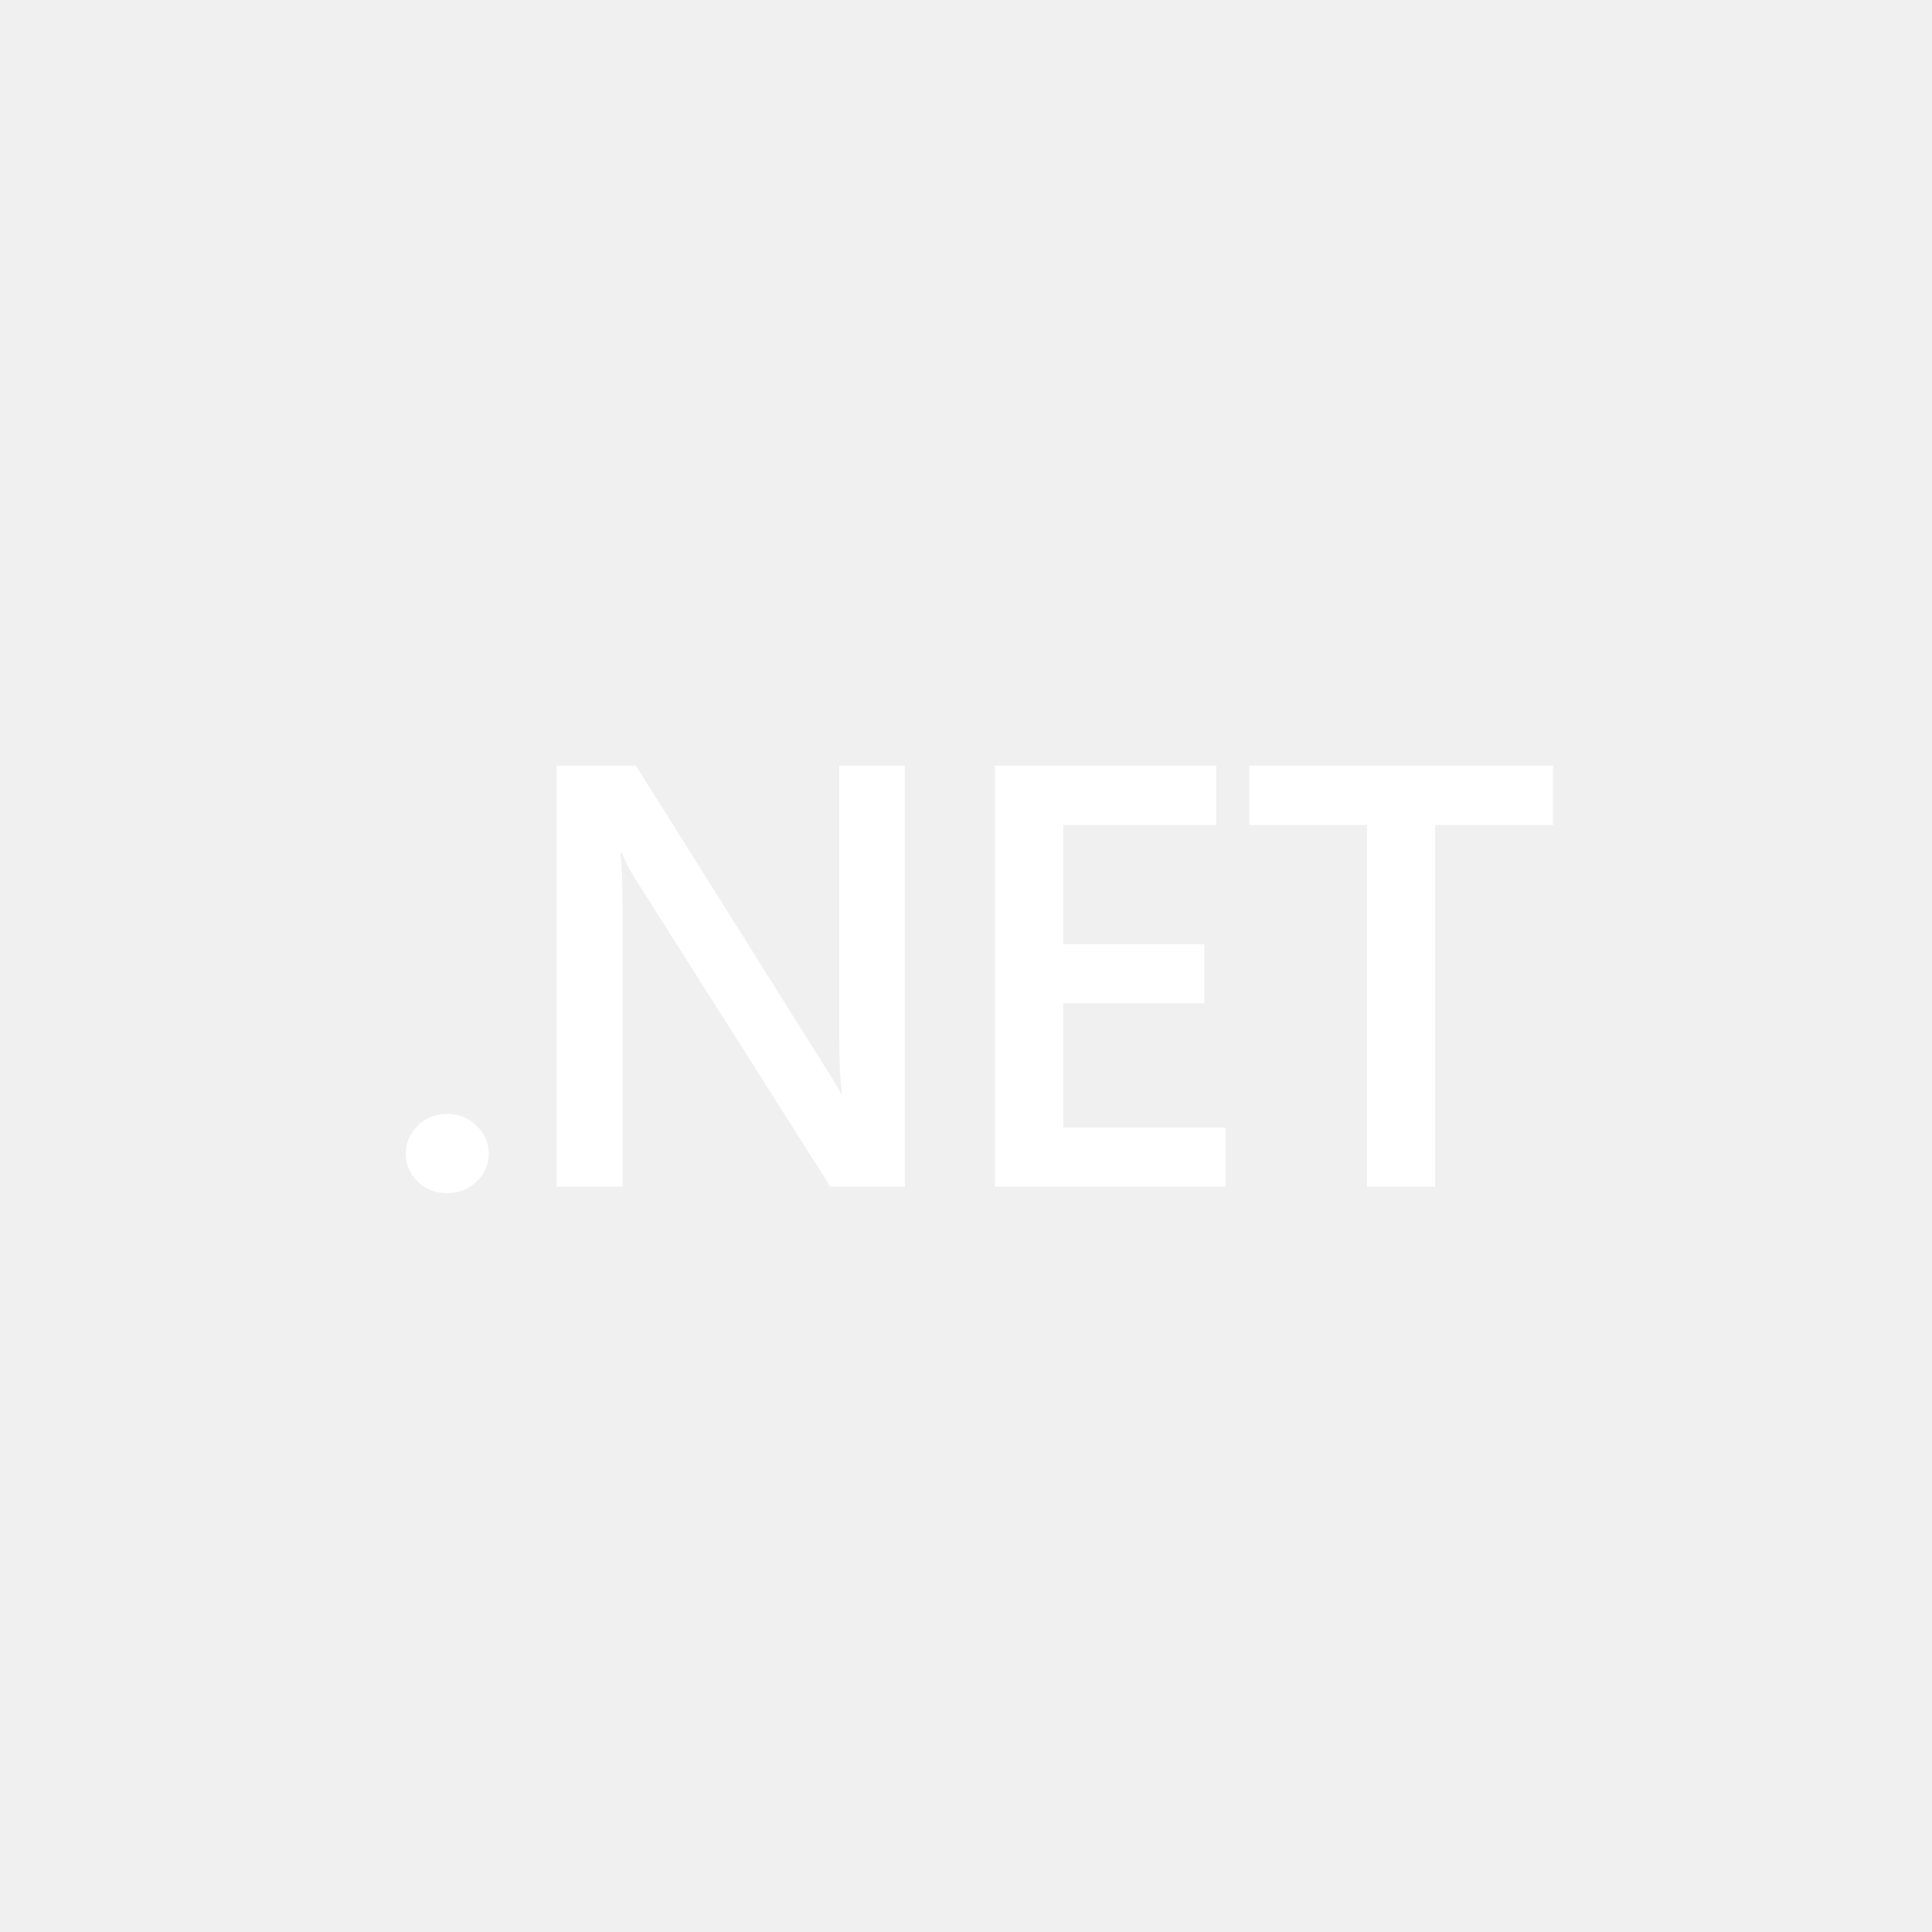
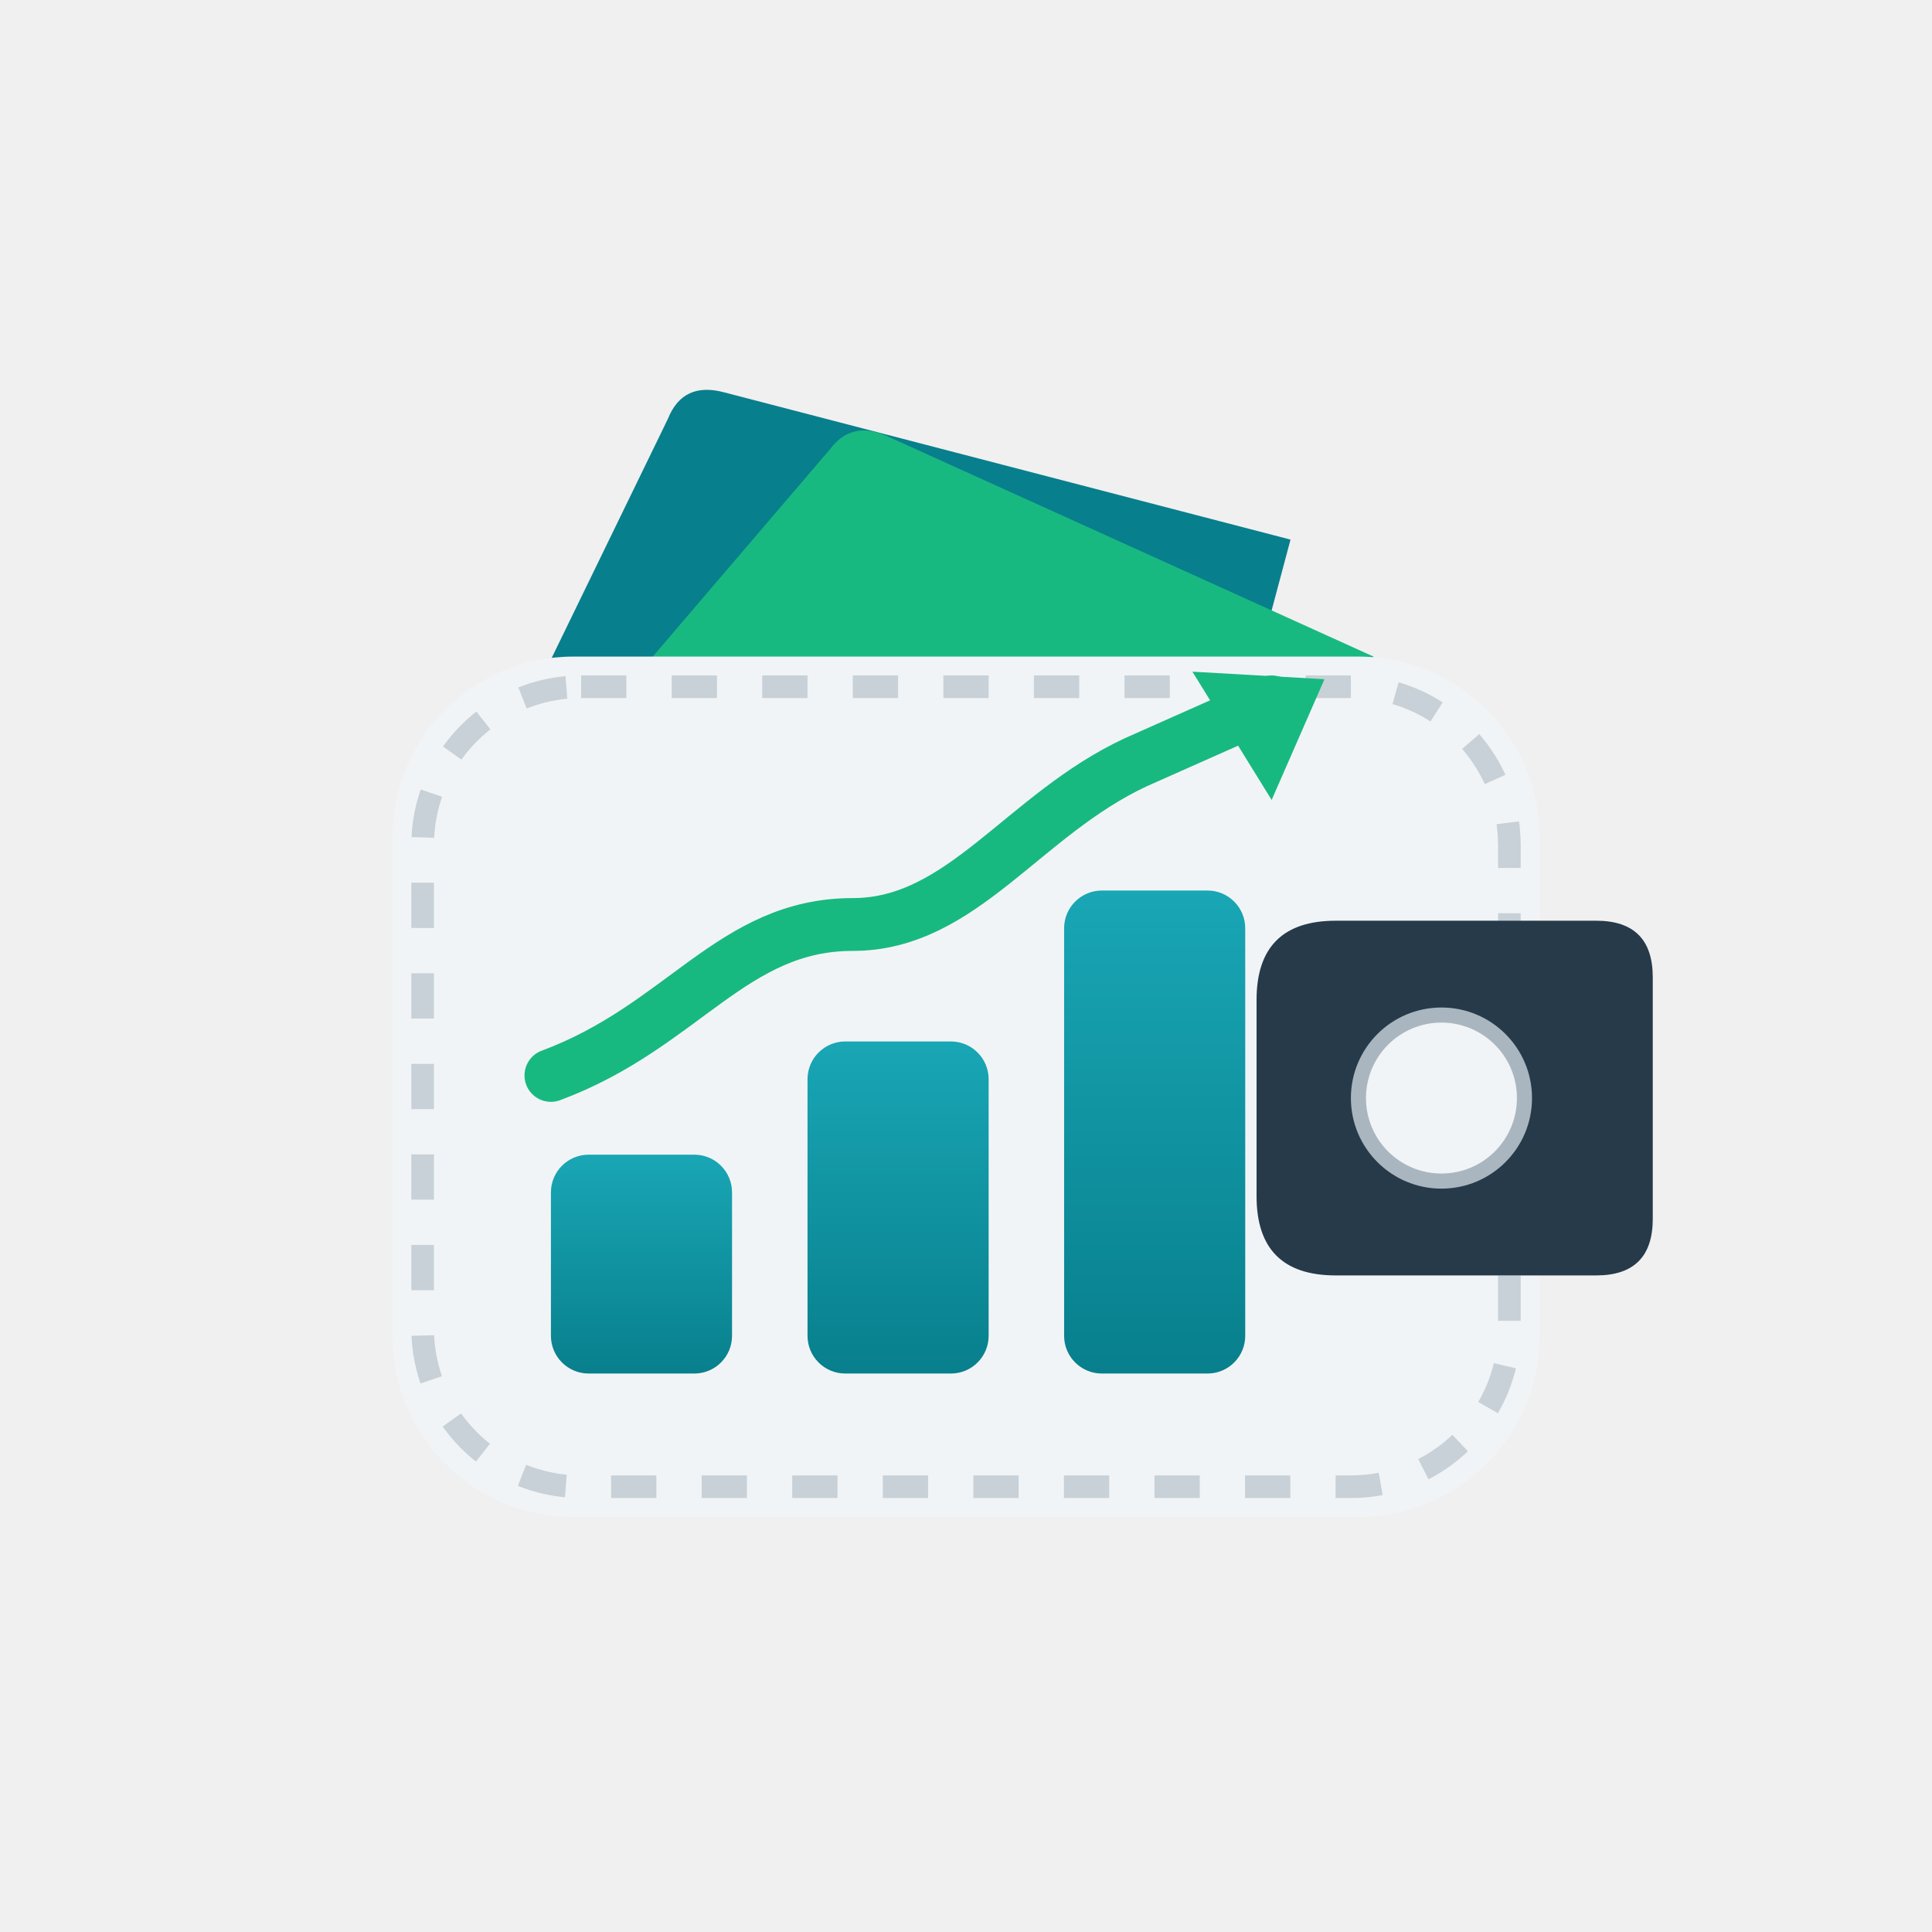
- <svg xmlns="http://www.w3.org/2000/svg" width="456" height="456" viewBox="0 0 456 456" version="1.1" xml:space="preserve" style="fill-rule:evenodd;clip-rule:evenodd;stroke-linejoin:round;stroke-miterlimit:2;">
-   <path d="m 105.5,281.609 c -2.703,0 -5.001,-0.9 -6.893,-2.702 -1.892,-1.848 -2.838,-4.042 -2.838,-6.582 0,-2.587 0.946,-4.804 2.838,-6.652 1.892,-1.848 4.19,-2.772 6.893,-2.772 2.748,0 5.068,0.924 6.96,2.772 1.937,1.848 2.906,4.064 2.906,6.652 0,2.54 -0.968,4.734 -2.906,6.582 -1.892,1.802 -4.212,2.702 -6.96,2.702 z" style="fill:#ffffff;fill-rule:nonzero;stroke-width:0.838" />
-   <path d="M 213.561,280.084 H 195.99 L 149.7,207.054 c -1.171,-1.848 -2.14,-3.765 -2.906,-5.751 h -0.406 c 0.361,2.125 0.541,6.675 0.541,13.65 v 65.132 h -15.543 v -99.36 h 18.719 l 44.737,71.298 c 1.892,2.957 3.109,4.989 3.649,6.098 h 0.27 c -0.45,-2.632 -0.676,-7.09 -0.676,-13.373 v -64.023 h 15.476 z" style="fill:#ffffff;fill-rule:nonzero;stroke-width:0.838" />
-   <path d="m 289.251,280.084 h -54.401 v -99.36 h 52.238 v 13.997 h -36.154 v 28.131 h 33.316 v 13.927 h -33.316 v 29.378 h 38.316 z" style="fill:#ffffff;fill-rule:nonzero;stroke-width:0.838" />
-   <path d="M 366.565,194.721 H 338.722 v 85.363 h -16.084 v -85.363 h -27.775 v -13.997 h 71.701 z" style="fill:#ffffff;fill-rule:nonzero;stroke-width:0.838" />
+ <svg xmlns="http://www.w3.org/2000/svg" viewBox="0 0 512 512">
+   <defs>
+     <linearGradient id="bar" x1="0" y1="0" x2="0" y2="1">
+       <stop stop-color="#19A6B5" />
+       <stop offset="1" stop-color="#087F8C" />
+     </linearGradient>
+   </defs>
+   <path d="M142 183L177 111Q181 101 192 104L342 143L326 203Z" fill="#087F8C" />
+   <path d="M167 181L220 119Q226 111 236 116L364 174L342 207Z" fill="#18B981" />
+   <rect x="104" y="174" width="304" height="228" rx="48" fill="#F1F4F6" />
+   <rect x="112" y="182" width="288" height="212" rx="42" fill="none" stroke="#C8D1D7" stroke-width="6" stroke-dasharray="12 12" />
+   <rect x="146" y="306" width="48" height="58" rx="10" fill="url(#bar)" />
+   <rect x="214" y="276" width="48" height="88" rx="10" fill="url(#bar)" />
+   <rect x="282" y="236" width="48" height="128" rx="10" fill="url(#bar)" />
+   <path d="M146 285C181 272 194 245 226 245C255 245 271 216 301 202L337 186" fill="none" stroke="#18B981" stroke-width="14" stroke-linecap="round" stroke-linejoin="round" />
+   <path d="M316 178L351 180L337 212Z" fill="#18B981" />
+   <path d="M354 244H423Q438 244 438 259V323Q438 338 423 338H354Q333 338 333 317V265Q333 244 354 244Z" fill="#263A4A" />
+   <circle cx="382" cy="291" r="22" fill="#F1F4F6" stroke="#AAB6BF" stroke-width="4" />
</svg>
